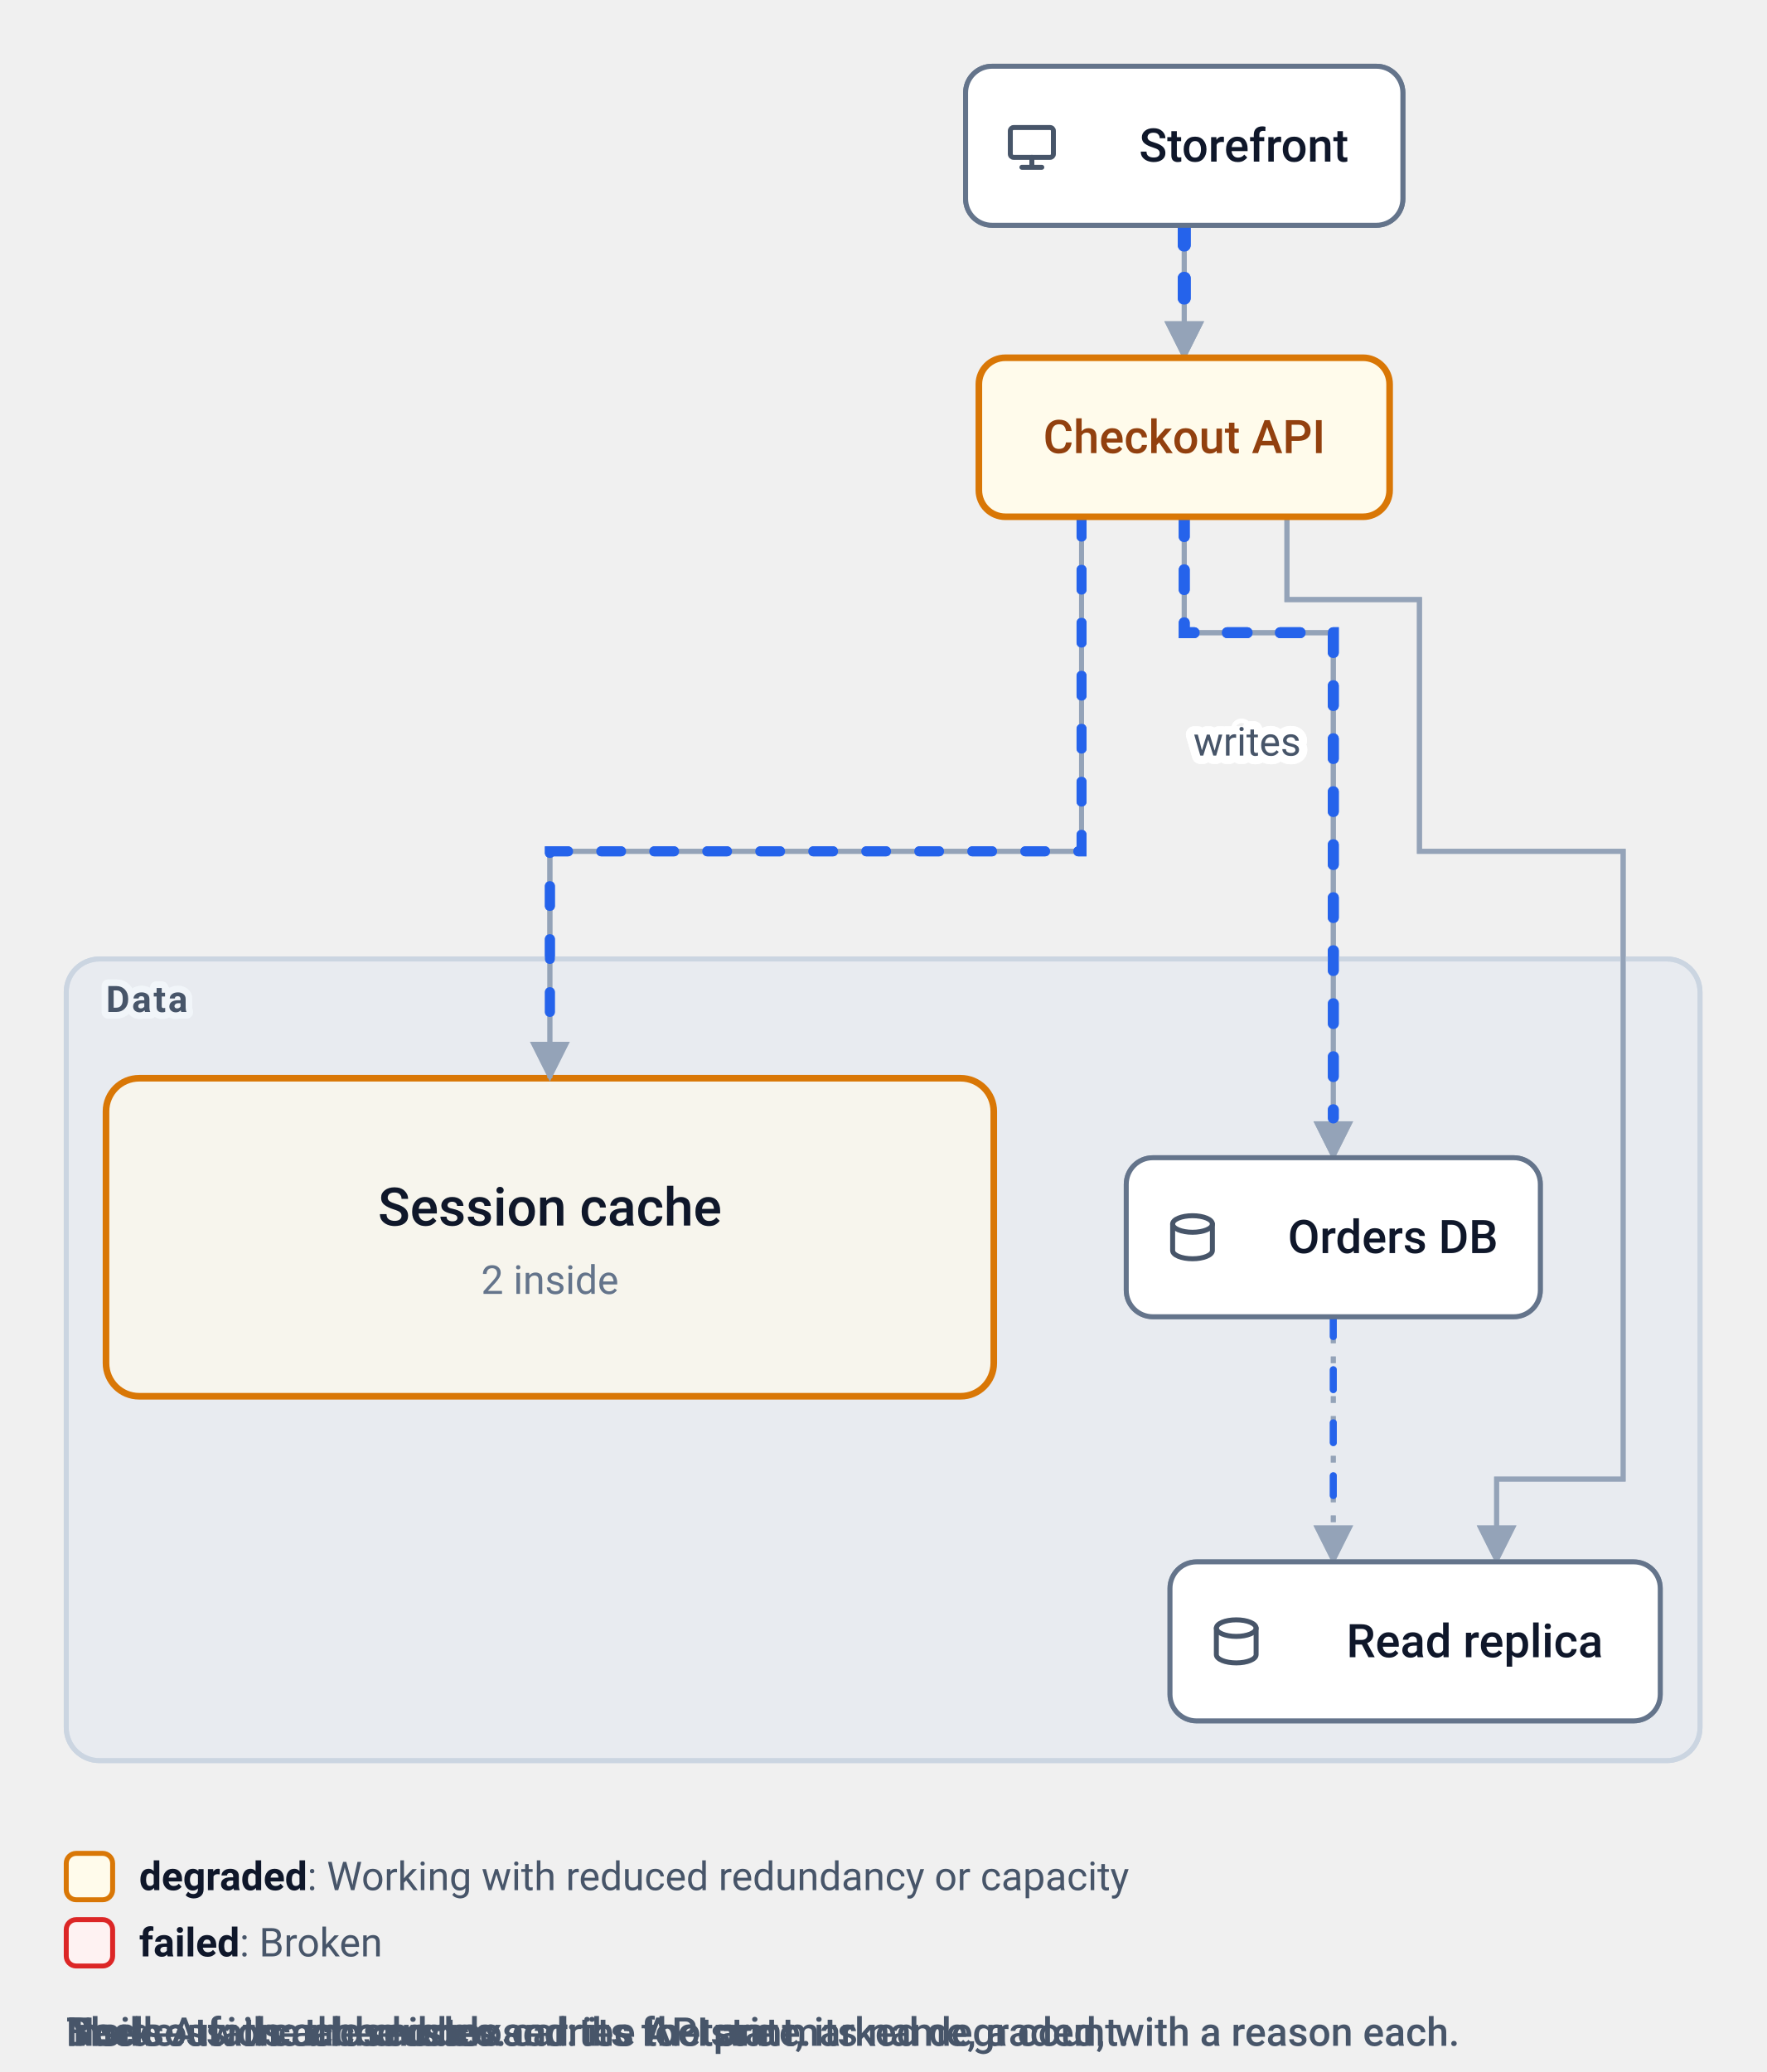
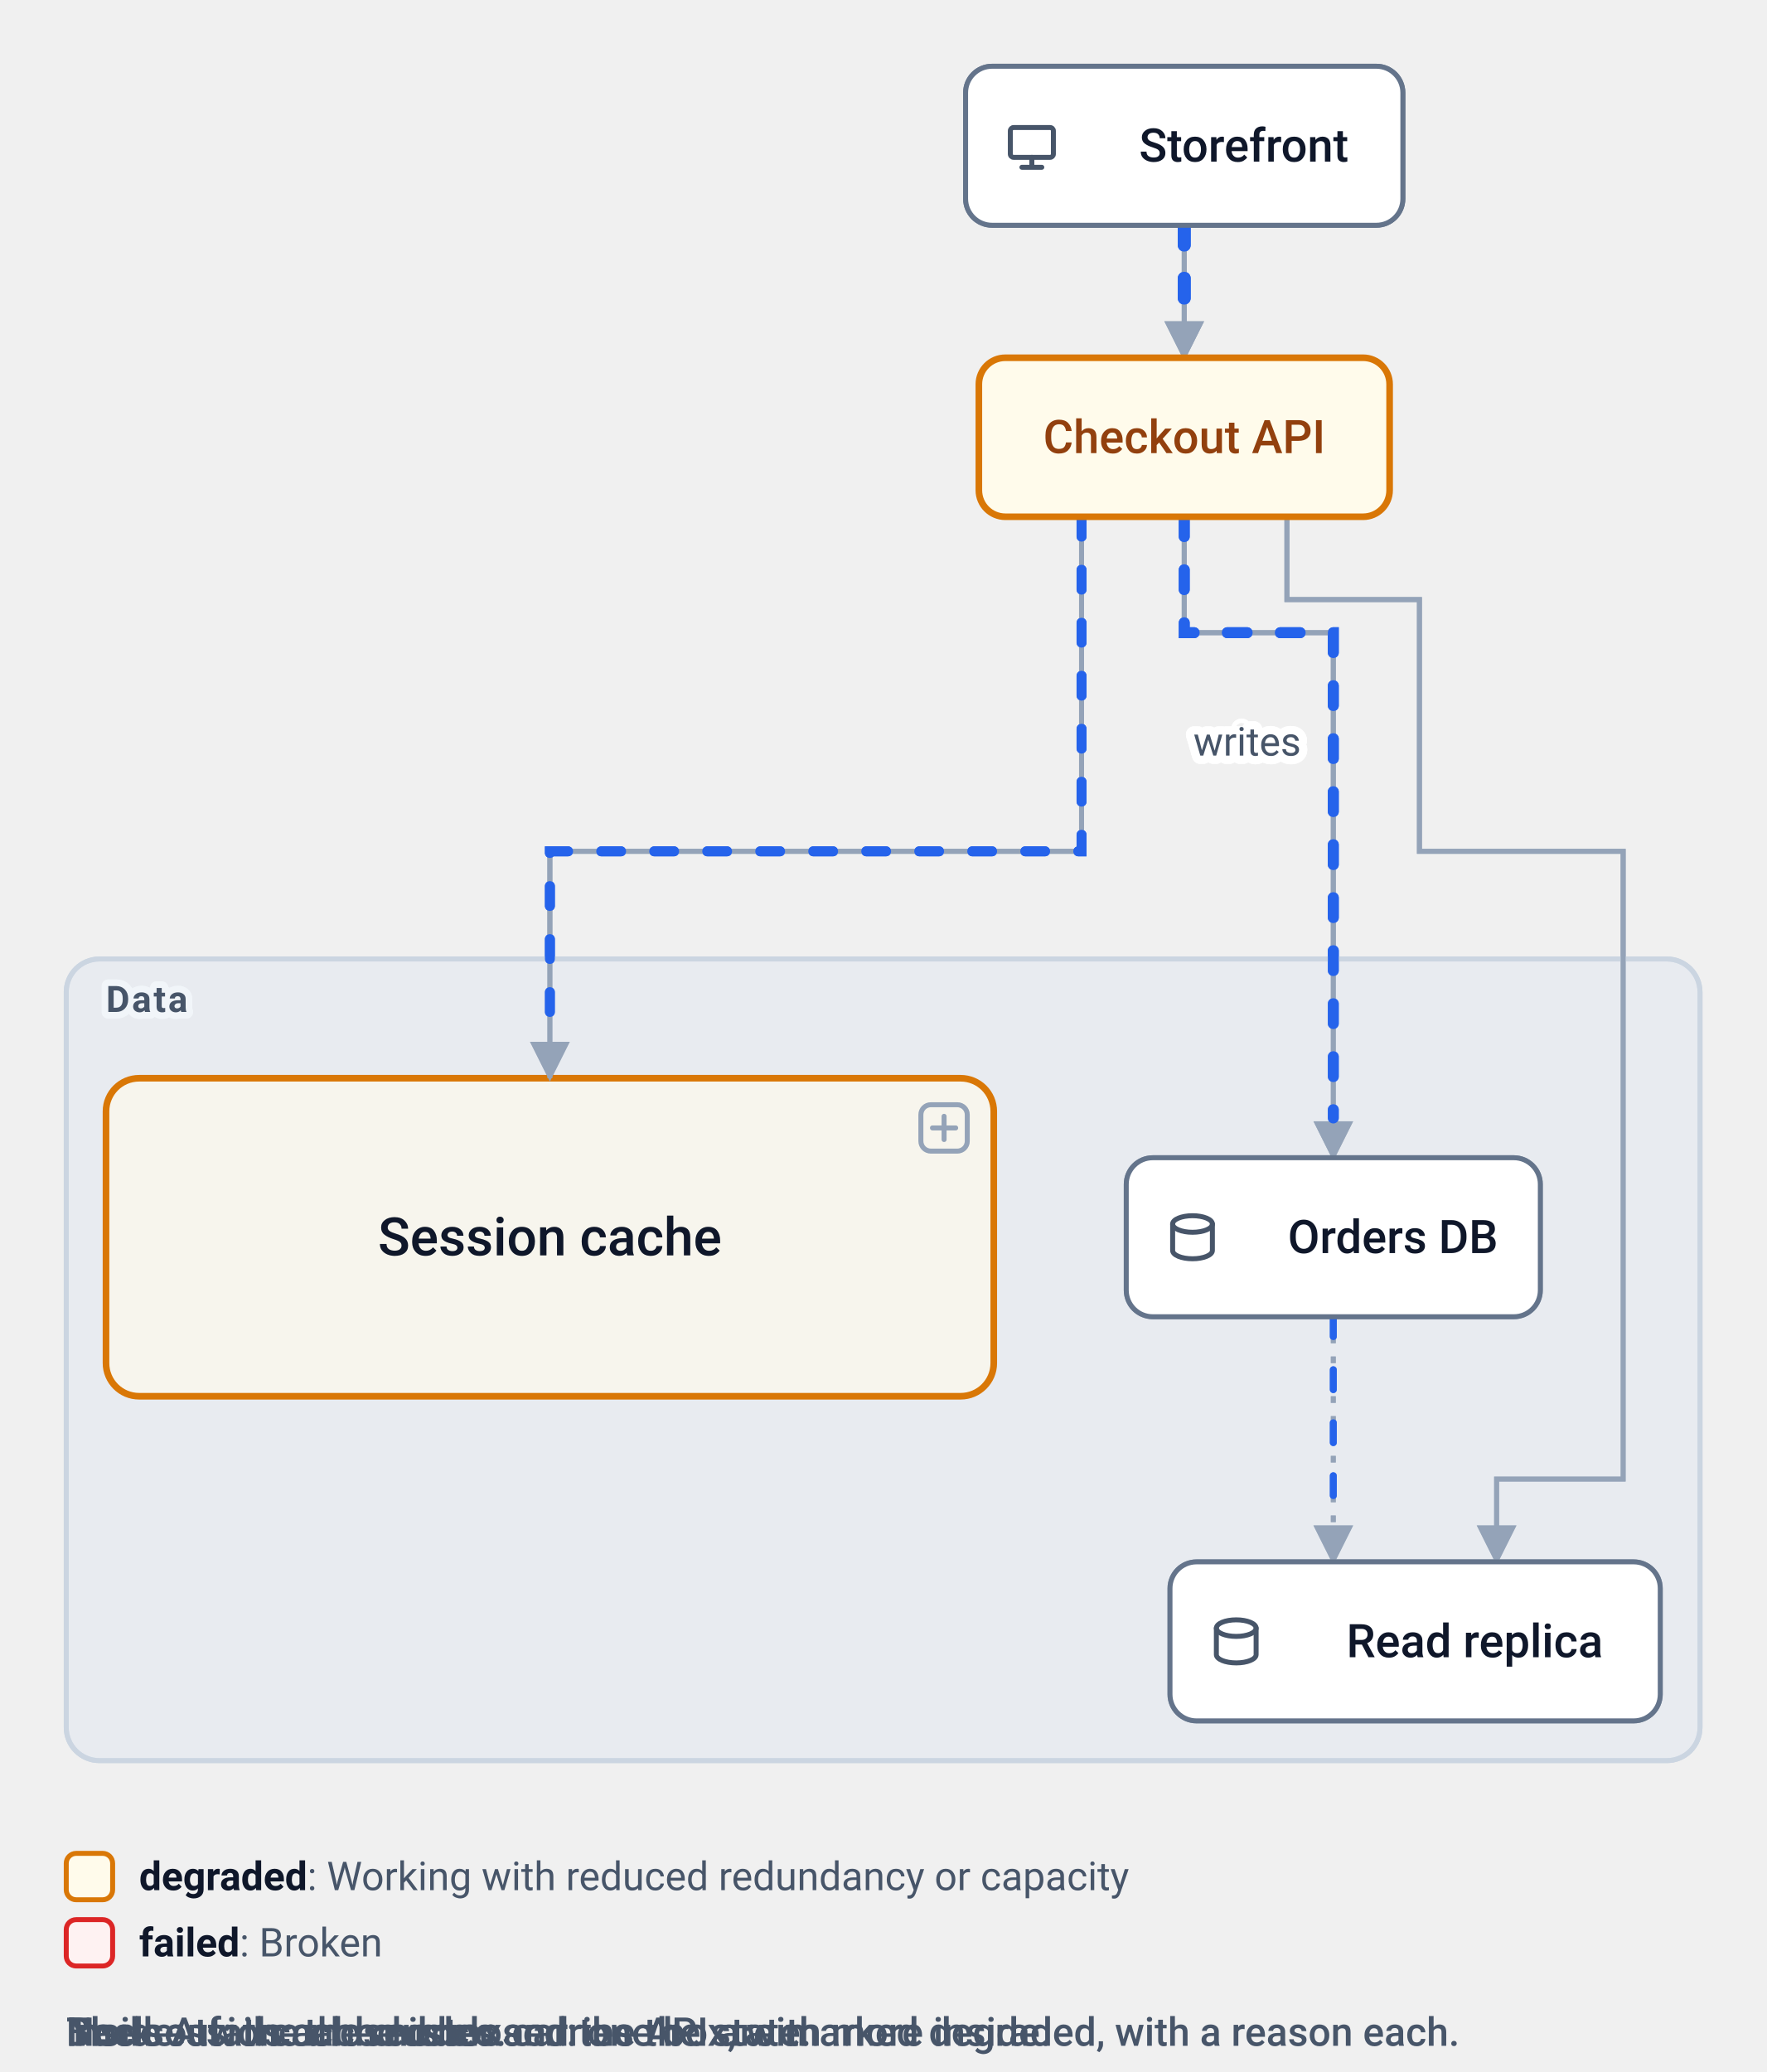
<svg xmlns="http://www.w3.org/2000/svg" viewBox="0 0 533.2 625.5" width="533.2" height="625.5" data-orrery="1">
  <style>.group-box{fill:#e2e8f0;fill-opacity:.35;stroke:#cbd5e1;stroke-width:1.5}
.group-label{font:600 11px system-ui,-apple-system,"Segoe UI",Roboto,sans-serif;fill:#475569;letter-spacing:.06em;text-transform:uppercase;paint-order:stroke;stroke:#f1f5f9;stroke-width:4px;stroke-linejoin:round}
[data-lod="detail"]{opacity:0}
.group[data-collapsed] .group-box{fill-opacity:.7}
.summary-label{font:500 16px system-ui,-apple-system,"Segoe UI",Roboto,sans-serif;fill:#0f172a;text-anchor:middle;dominant-baseline:central}
- .summary-count{font:12px system-ui,-apple-system,"Segoe UI",Roboto,sans-serif;fill:#64748b;text-anchor:middle;dominant-baseline:central}
+ .summary-open{fill:none;stroke:#94a3b8;stroke-width:1.5;stroke-linecap:round}
.node-box{fill:#ffffff;stroke:#64748b;stroke-width:1.5}
.node-label{font:500 14px system-ui,-apple-system,"Segoe UI",Roboto,sans-serif;fill:#0f172a;text-anchor:middle;dominant-baseline:central}
.node-tech{font:11px system-ui,-apple-system,"Segoe UI",Roboto,sans-serif;fill:#64748b;text-anchor:middle;dominant-baseline:central}
.replicas rect{fill:#ffffff;stroke:#94a3b8;stroke-width:1.5}
.badge{font:600 11px system-ui,-apple-system,"Segoe UI",Roboto,sans-serif;fill:#475569;text-anchor:end;dominant-baseline:central}
.node[data-ghost]{opacity:.5}.node[data-ghost] .node-box{stroke-dasharray:3 3}.node[data-ghost] .node-label{font-style:italic}
.glyph{fill:none;stroke:#475569;stroke-width:1.5;stroke-linejoin:round;stroke-linecap:round}
.glyph-text{font:600 13px system-ui,-apple-system,"Segoe UI",Roboto,sans-serif;fill:#475569;text-anchor:middle;dominant-baseline:central}
.edge{fill:none;stroke:#94a3b8;stroke-width:1.5}
.flow{fill:none;stroke:#2563eb;stroke-linecap:round;stroke-dasharray:6 10;animation:orrery-flow 1s linear infinite}
.edge-label{font:12px system-ui,-apple-system,"Segoe UI",Roboto,sans-serif;fill:#475569;text-anchor:middle;dominant-baseline:central;paint-order:stroke;stroke:#ffffff;stroke-width:5px;stroke-linejoin:round}
.legend text{font:12px system-ui,-apple-system,"Segoe UI",Roboto,sans-serif;fill:#475569;dominant-baseline:central}.legend .legend-name{font-weight:600;fill:#0f172a}
.step-note{font:500 12px system-ui,-apple-system,"Segoe UI",Roboto,sans-serif;fill:#475569;dominant-baseline:central}
@keyframes orrery-flow{to{stroke-dashoffset:-16}}
@keyframes orrery-pulse{0%{stroke-opacity:1}50%{stroke-opacity:0.4}100%{stroke-opacity:1}}
.kind-external .node-box{stroke-dasharray:5 4;fill:#f8fafc}
.gk-region .group-box{stroke-dasharray:8 6}
.gk-zone .group-box{stroke-dasharray:3 5}
.gk-cluster .group-box{stroke:#94a3b8}
.gk-boundary .group-box{stroke:#dc2626;fill-opacity:0;stroke-dasharray:8 6}
.edge-async{stroke-dasharray:6 5}
.edge-replication{stroke-dasharray:2 4}
.edge-dataflow{stroke-width:3}
.st-degraded .node-box{stroke:#d97706;stroke-width:2;fill:#fffbeb}
.st-degraded .group-box{stroke:#d97706;stroke-width:2;fill:#fffbeb}
.st-degraded .node-label{fill:#92400e}
.st-degraded .group-label{fill:#92400e}
.st-failed .node-box{stroke:#dc2626;stroke-width:2;fill:#fef2f2;animation:orrery-pulse 1.2s linear infinite}
.st-failed .group-box{stroke:#dc2626;stroke-width:2;fill:#fef2f2;animation:orrery-pulse 1.2s linear infinite}
.st-failed .node-label{fill:#991b1b}
.st-failed .group-label{fill:#991b1b}
.st-off .node-box{stroke-dasharray:4 4}
.st-off .group-box{stroke-dasharray:4 4}
.st-off{opacity:0.45}
@keyframes orrery-camera{0%{transform:none}26.88%{animation-timing-function:ease-in-out;transform:none}32.5%{transform:translate(266.58px, 275.75px) scale(1.6872) translate(-166px, -373.5px)}76.88%{animation-timing-function:ease-in-out;transform:translate(266.58px, 275.75px) scale(1.6872) translate(-166px, -373.5px)}82.5%{transform:none}100%{transform:none}}
@keyframes orrery-state-0{0%{opacity:1}50%{opacity:1}59.38%{opacity:0}100%{opacity:0}}
@keyframes orrery-state-1{0%{opacity:0}50%{opacity:0}59.38%{opacity:1}100%{opacity:1}}
[data-lod="detail"][data-for~="sessions"]{animation:orrery-lod-sessions-detail 16s linear infinite}
[data-lod="summary"][data-for~="sessions"]{animation:orrery-lod-sessions-summary 16s linear infinite}
@keyframes orrery-lod-sessions-detail{0%{opacity:0}32.5%{opacity:0}34.38%{opacity:1}82.5%{opacity:1}84.38%{opacity:0}100%{opacity:0}}
@keyframes orrery-lod-sessions-summary{0%{opacity:1}32.5%{opacity:1}34.38%{opacity:0}82.5%{opacity:0}84.38%{opacity:1}100%{opacity:1}}
@keyframes orrery-caption-0{0%{opacity:1}25%{opacity:1}26.88%{opacity:0}100%{opacity:0}}
@keyframes orrery-caption-1{0%{opacity:0}32.5%{opacity:0}34.38%{opacity:1}50%{opacity:1}51.88%{opacity:0}100%{opacity:0}}
@keyframes orrery-caption-2{0%{opacity:0}57.5%{opacity:0}59.38%{opacity:1}75%{opacity:1}76.88%{opacity:0}100%{opacity:0}}
@keyframes orrery-caption-3{0%{opacity:0}82.5%{opacity:0}84.38%{opacity:1}100%{opacity:1}}</style>
  <defs>
    <marker id="arrow" viewBox="0 0 12 12" refX="11" refY="6" markerWidth="12" markerHeight="12" markerUnits="userSpaceOnUse" orient="auto">
      <path d="M0 0L12 6L0 12z" fill="#94a3b8" />
    </marker>
    <marker id="arrow-start" viewBox="0 0 12 12" refX="1" refY="6" markerWidth="12" markerHeight="12" markerUnits="userSpaceOnUse" orient="auto">
      <path d="M12 0L0 6L12 12z" fill="#94a3b8" />
    </marker>
  </defs>
  <g class="scene">
    <g class="view" data-view="overview" data-title="Checkout: drill down" data-size="533.2 625.5">
      <clipPath id="orrery-stage-overview">
        <rect width="533.2" height="551.5" />
      </clipPath>
      <g class="stage" clip-path="url(#orrery-stage-overview)">
        <g class="camera" data-stage="533.2 551.5" style="animation:orrery-camera 16s linear infinite">
          <g class="state" data-state="0" style="animation:orrery-state-0 16s linear infinite">
            <g class="groups">
              <g class="group gk-tier st-on" data-group="data" data-bbox="20 289.5 493.2 242" data-state="on">
                <rect class="group-box" x="20" y="289.5" width="493.2" height="242" rx="10" />
                <text class="group-label" x="32" y="305.5">Data</text>
              </g>
              <g class="group gk-cluster st-on" data-group="sessions" data-bbox="32 325.5 268 96" data-state="on" data-collapsed="2">
                <rect class="group-box" x="32" y="325.5" width="268" height="96" rx="10" />
                <text class="group-label" data-lod="detail" data-for="sessions" x="44" y="341.5">Session cache</text>
                <g class="lod-summary" data-lod="summary" data-for="sessions">
-                   <text class="summary-label" x="166" y="364.5">Session cache</text>
-                   <text class="summary-count" x="166" y="386.5">2 inside</text>
+                   <text class="summary-label" x="166" y="373.5">Session cache</text>
+                   <g class="summary-open" transform="translate(278 333.5)">
+                     <rect width="14" height="14" rx="3" />
+                     <path d="M7 3.5v7M3.5 7h7" />
+                   </g>
                </g>
              </g>
            </g>
            <g class="edges">
              <path class="edge edge-sync" data-edge="web-&gt;api" data-kind="sync" d="M357.5 68 L357.5 108" marker-end="url(#arrow)" />
              <path class="flow" data-flow="web-&gt;api" data-load="0.8" d="M357.5 68 L357.5 96" style="stroke-width:3.9;animation-duration:1s" />
              <path class="edge edge-sync" data-edge="api-&gt;db" data-kind="sync" d="M357.5 156 L357.5 191 L402.5 191 L402.5 349.5" marker-end="url(#arrow)" />
              <path class="flow" data-flow="api-&gt;db" data-load="0.6" d="M357.5 156 L357.5 191 L402.5 191 L402.5 337.5" style="stroke-width:3.3;animation-duration:1.5s" />
              <text class="edge-label" x="376.5" y="224">writes</text>
              <path class="edge edge-sync" data-edge="failover" data-kind="sync" d="M388.5 156 L388.5 181 L428.5 181 L428.5 257 L490 257 L490 446.5 L451.8 446.5 L451.8 471.5" marker-end="url(#arrow)" />
              <path class="flow" data-flow="failover" data-load="0" d="M388.5 156 L388.5 181 L428.5 181 L428.5 257 L490 257 L490 446.5 L451.8 446.5 L451.8 459.5" style="stroke-width:1.5;animation:none;opacity:0" />
              <path class="edge edge-replication" data-edge="db-&gt;replica" data-kind="replication" d="M402.5 397.5 L402.5 471.5" marker-end="url(#arrow)" />
              <path class="flow" data-flow="db-&gt;replica" data-load="0.2" d="M402.5 397.5 L402.5 459.5" style="stroke-width:2.1;animation-duration:2.5s" />
              <path class="edge edge-sync" data-edge="api-&gt;sessions" data-kind="sync" d="M326.5 156 L326.5 257 L166 257 L166 325.5" marker-end="url(#arrow)" />
              <path class="flow" data-flow="api-&gt;sessions" data-load="0.5" d="M326.5 156 L326.5 257 L166 257 L166 313.5" style="stroke-width:3;animation-duration:1.8s" />
            </g>
            <g class="nodes">
              <g class="node kind-client st-on" data-node="web" data-kind="client" data-state="on" data-bbox="291.5 20 132 48" transform="translate(291.5 20)">
                <rect class="node-box" width="132" height="48" rx="8" />
                <g class="glyph" transform="translate(12 16)">
                  <rect x="1.5" y="2.5" width="13" height="9" rx="1" />
                  <path d="M5 14.5h6M8 11.5v3" />
                </g>
                <text class="node-label" x="84" y="24">Storefront</text>
              </g>
              <g class="node kind-service st-on" data-node="api" data-kind="service" data-state="on" data-bbox="295.5 108 124 48" transform="translate(295.5 108)">
                <rect class="node-box" width="124" height="48" rx="8" />
                <text class="node-label" x="62" y="24">Checkout API</text>
              </g>
              <g class="node kind-database st-on" data-node="db" data-kind="database" data-state="on" data-bbox="340 349.5 125 48" transform="translate(340 349.5)">
                <rect class="node-box" width="125" height="48" rx="8" />
                <g class="glyph" transform="translate(12 16)">
                  <ellipse cx="8" cy="4" rx="6" ry="2.5" />
                  <path d="M2 4v8c0 1.4 2.7 2.5 6 2.5s6-1.1 6-2.5V4" />
                </g>
                <text class="node-label" x="80.5" y="24">Orders DB</text>
              </g>
              <g class="node kind-database st-on" data-node="replica" data-kind="database" data-state="on" data-bbox="353.2 471.5 148 48" transform="translate(353.2 471.5)">
                <rect class="node-box" width="148" height="48" rx="8" />
                <g class="glyph" transform="translate(12 16)">
                  <ellipse cx="8" cy="4" rx="6" ry="2.5" />
                  <path d="M2 4v8c0 1.4 2.7 2.5 6 2.5s6-1.1 6-2.5V4" />
                </g>
                <text class="node-label" x="92" y="24">Read replica</text>
              </g>
              <g class="node kind-cache st-on" data-node="cache-a" data-kind="cache" data-state="on" data-lod="detail" data-for="sessions" data-bbox="44 361.5 102 48" transform="translate(44 361.5)">
                <rect class="node-box" width="102" height="48" rx="8" />
                <g class="glyph" transform="translate(12 16)">
                  <path d="M9 1.5L3 9h4.5l-1 5.5L13 7H8.5z" />
                </g>
                <text class="node-label" x="69" y="24">Node A</text>
              </g>
              <g class="node kind-cache st-on" data-node="cache-b" data-kind="cache" data-state="on" data-lod="detail" data-for="sessions" data-bbox="186 361.5 102 48" transform="translate(186 361.5)">
                <rect class="node-box" width="102" height="48" rx="8" />
                <g class="glyph" transform="translate(12 16)">
                  <path d="M9 1.5L3 9h4.5l-1 5.5L13 7H8.5z" />
                </g>
                <text class="node-label" x="69" y="24">Node B</text>
              </g>
            </g>
          </g>
          <g class="state" data-state="1" style="animation:orrery-state-1 16s linear infinite">
            <g class="groups">
              <g class="group gk-tier st-on" data-group="data" data-bbox="20 289.5 493.2 242" data-state="on">
                <rect class="group-box" x="20" y="289.5" width="493.2" height="242" rx="10" />
                <text class="group-label" x="32" y="305.5">Data</text>
              </g>
              <g class="group gk-cluster st-degraded" data-group="sessions" data-bbox="32 325.5 268 96" data-state="degraded" data-collapsed="2">
                <rect class="group-box" x="32" y="325.5" width="268" height="96" rx="10" />
                <text class="group-label" data-lod="detail" data-for="sessions" x="44" y="341.5">Session cache</text>
                <g class="lod-summary" data-lod="summary" data-for="sessions">
-                   <text class="summary-label" x="166" y="364.5">Session cache</text>
-                   <text class="summary-count" x="166" y="386.5">2 inside</text>
+                   <text class="summary-label" x="166" y="373.5">Session cache</text>
+                   <g class="summary-open" transform="translate(278 333.5)">
+                     <rect width="14" height="14" rx="3" />
+                     <path d="M7 3.5v7M3.5 7h7" />
+                   </g>
                </g>
              </g>
            </g>
            <g class="edges">
              <path class="edge edge-sync" data-edge="web-&gt;api" data-kind="sync" d="M357.5 68 L357.5 108" marker-end="url(#arrow)" />
              <path class="flow" data-flow="web-&gt;api" data-load="0.8" d="M357.5 68 L357.5 96" style="stroke-width:3.9;animation-duration:1s" />
              <path class="edge edge-sync" data-edge="api-&gt;db" data-kind="sync" d="M357.5 156 L357.5 191 L402.5 191 L402.5 349.5" marker-end="url(#arrow)" />
              <path class="flow" data-flow="api-&gt;db" data-load="0.6" d="M357.5 156 L357.5 191 L402.5 191 L402.5 337.5" style="stroke-width:3.3;animation-duration:1.5s" />
              <text class="edge-label" x="376.5" y="224">writes</text>
              <path class="edge edge-sync" data-edge="failover" data-kind="sync" d="M388.5 156 L388.5 181 L428.5 181 L428.5 257 L490 257 L490 446.5 L451.8 446.5 L451.8 471.5" marker-end="url(#arrow)" />
              <path class="flow" data-flow="failover" data-load="0" d="M388.5 156 L388.5 181 L428.5 181 L428.5 257 L490 257 L490 446.5 L451.8 446.5 L451.8 459.5" style="stroke-width:1.5;animation:none;opacity:0" />
              <path class="edge edge-replication" data-edge="db-&gt;replica" data-kind="replication" d="M402.5 397.5 L402.5 471.5" marker-end="url(#arrow)" />
              <path class="flow" data-flow="db-&gt;replica" data-load="0.2" d="M402.5 397.5 L402.5 459.5" style="stroke-width:2.1;animation-duration:2.5s" />
              <path class="edge edge-sync" data-edge="api-&gt;sessions" data-kind="sync" d="M326.5 156 L326.5 257 L166 257 L166 325.5" marker-end="url(#arrow)" />
              <path class="flow" data-flow="api-&gt;sessions" data-load="0.5" d="M326.5 156 L326.5 257 L166 257 L166 313.5" style="stroke-width:3;animation-duration:1.8s" />
            </g>
            <g class="nodes">
              <g class="node kind-client st-on" data-node="web" data-kind="client" data-state="on" data-bbox="291.5 20 132 48" transform="translate(291.5 20)">
                <rect class="node-box" width="132" height="48" rx="8" />
                <g class="glyph" transform="translate(12 16)">
                  <rect x="1.5" y="2.5" width="13" height="9" rx="1" />
                  <path d="M5 14.5h6M8 11.5v3" />
                </g>
                <text class="node-label" x="84" y="24">Storefront</text>
              </g>
              <g class="node kind-service st-degraded" data-node="api" data-kind="service" data-state="degraded" data-bbox="295.5 108 124 48" transform="translate(295.5 108)">
                <rect class="node-box" width="124" height="48" rx="8" />
                <text class="node-label" x="62" y="24">Checkout API</text>
              </g>
              <g class="node kind-database st-on" data-node="db" data-kind="database" data-state="on" data-bbox="340 349.5 125 48" transform="translate(340 349.5)">
                <rect class="node-box" width="125" height="48" rx="8" />
                <g class="glyph" transform="translate(12 16)">
                  <ellipse cx="8" cy="4" rx="6" ry="2.5" />
                  <path d="M2 4v8c0 1.4 2.7 2.5 6 2.5s6-1.1 6-2.5V4" />
                </g>
                <text class="node-label" x="80.5" y="24">Orders DB</text>
              </g>
              <g class="node kind-database st-on" data-node="replica" data-kind="database" data-state="on" data-bbox="353.2 471.5 148 48" transform="translate(353.2 471.5)">
                <rect class="node-box" width="148" height="48" rx="8" />
                <g class="glyph" transform="translate(12 16)">
                  <ellipse cx="8" cy="4" rx="6" ry="2.5" />
                  <path d="M2 4v8c0 1.4 2.7 2.5 6 2.5s6-1.1 6-2.5V4" />
                </g>
                <text class="node-label" x="92" y="24">Read replica</text>
              </g>
              <g class="node kind-cache st-failed" data-node="cache-a" data-kind="cache" data-state="failed" data-pulse="1" data-lod="detail" data-for="sessions" data-bbox="44 361.5 102 48" transform="translate(44 361.5)">
                <rect class="node-box" width="102" height="48" rx="8" />
                <g class="glyph" transform="translate(12 16)">
                  <path d="M9 1.5L3 9h4.5l-1 5.5L13 7H8.5z" />
                </g>
                <text class="node-label" x="69" y="24">Node A</text>
              </g>
              <g class="node kind-cache st-on" data-node="cache-b" data-kind="cache" data-state="on" data-lod="detail" data-for="sessions" data-bbox="186 361.5 102 48" transform="translate(186 361.5)">
                <rect class="node-box" width="102" height="48" rx="8" />
                <g class="glyph" transform="translate(12 16)">
                  <path d="M9 1.5L3 9h4.5l-1 5.5L13 7H8.5z" />
                </g>
                <text class="node-label" x="69" y="24">Node B</text>
              </g>
            </g>
          </g>
        </g>
      </g>
      <g class="state" data-state="1" data-role="legend" style="animation:orrery-state-1 16s linear infinite">
        <g class="legend" transform="translate(20 559.5)">
          <g transform="translate(0 0)">
            <rect width="14" height="14" rx="3" style="fill:#fffbeb;stroke:#d97706;stroke-width:1.5" />
            <text x="22" y="7">
              <tspan class="legend-name">degraded</tspan>: Working with reduced redundancy or capacity</text>
          </g>
          <g transform="translate(0 20)">
            <rect width="14" height="14" rx="3" style="fill:#fef2f2;stroke:#dc2626;stroke-width:1.5" />
            <text x="22" y="7">
              <tspan class="legend-name">failed</tspan>: Broken</text>
          </g>
        </g>
      </g>
-       <text class="step-note" x="20" y="613.5" style="animation:orrery-caption-0 16s linear infinite">The session cache is closed: its footprint, its name, a count.</text>
+       <text class="step-note" x="20" y="613.5" style="animation:orrery-caption-0 16s linear infinite">The session cache is closed: one box, with more inside.</text>
      <text class="step-note" x="20" y="613.5" style="animation:orrery-caption-1 16s linear infinite">Inside: two cache nodes.</text>
      <text class="step-note" x="20" y="613.5" style="animation:orrery-caption-2 16s linear infinite">Node A fails: the cluster and the API are marked degraded, with a reason each.</text>
      <text class="step-note" x="20" y="613.5" style="animation:orrery-caption-3 16s linear infinite">Back out: the closed box carries the state.</text>
    </g>
  </g>
</svg>
